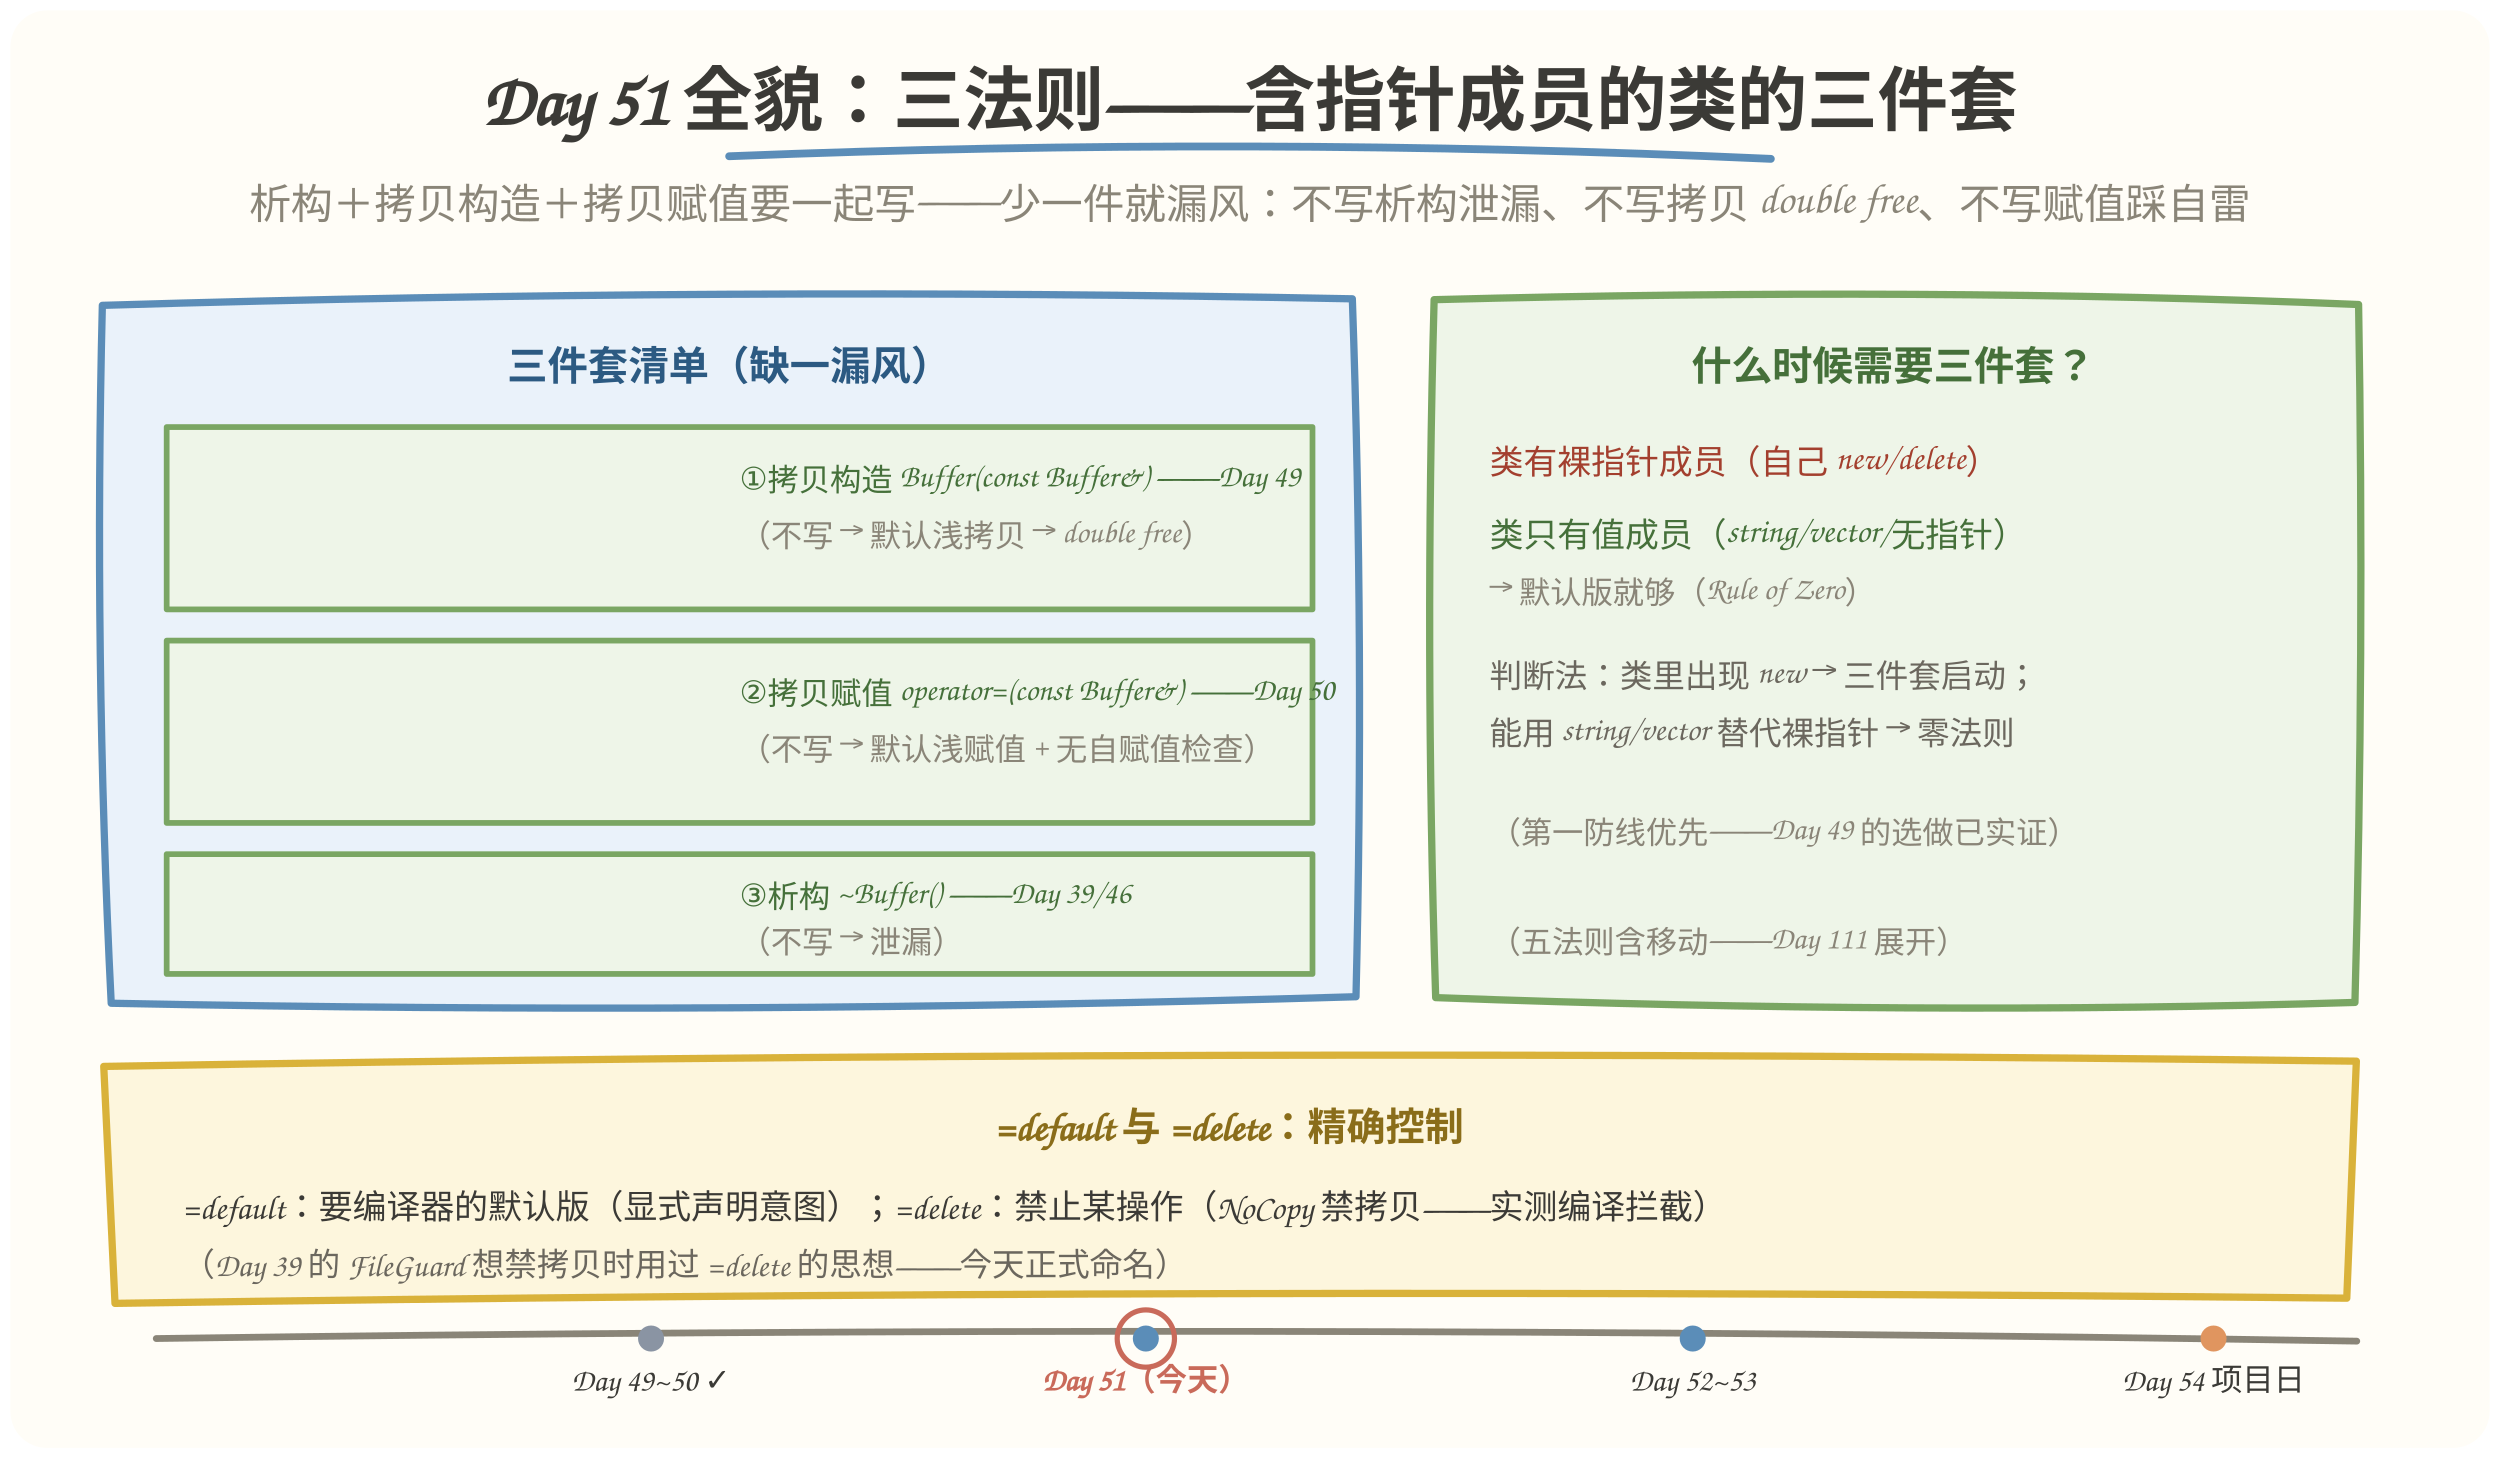
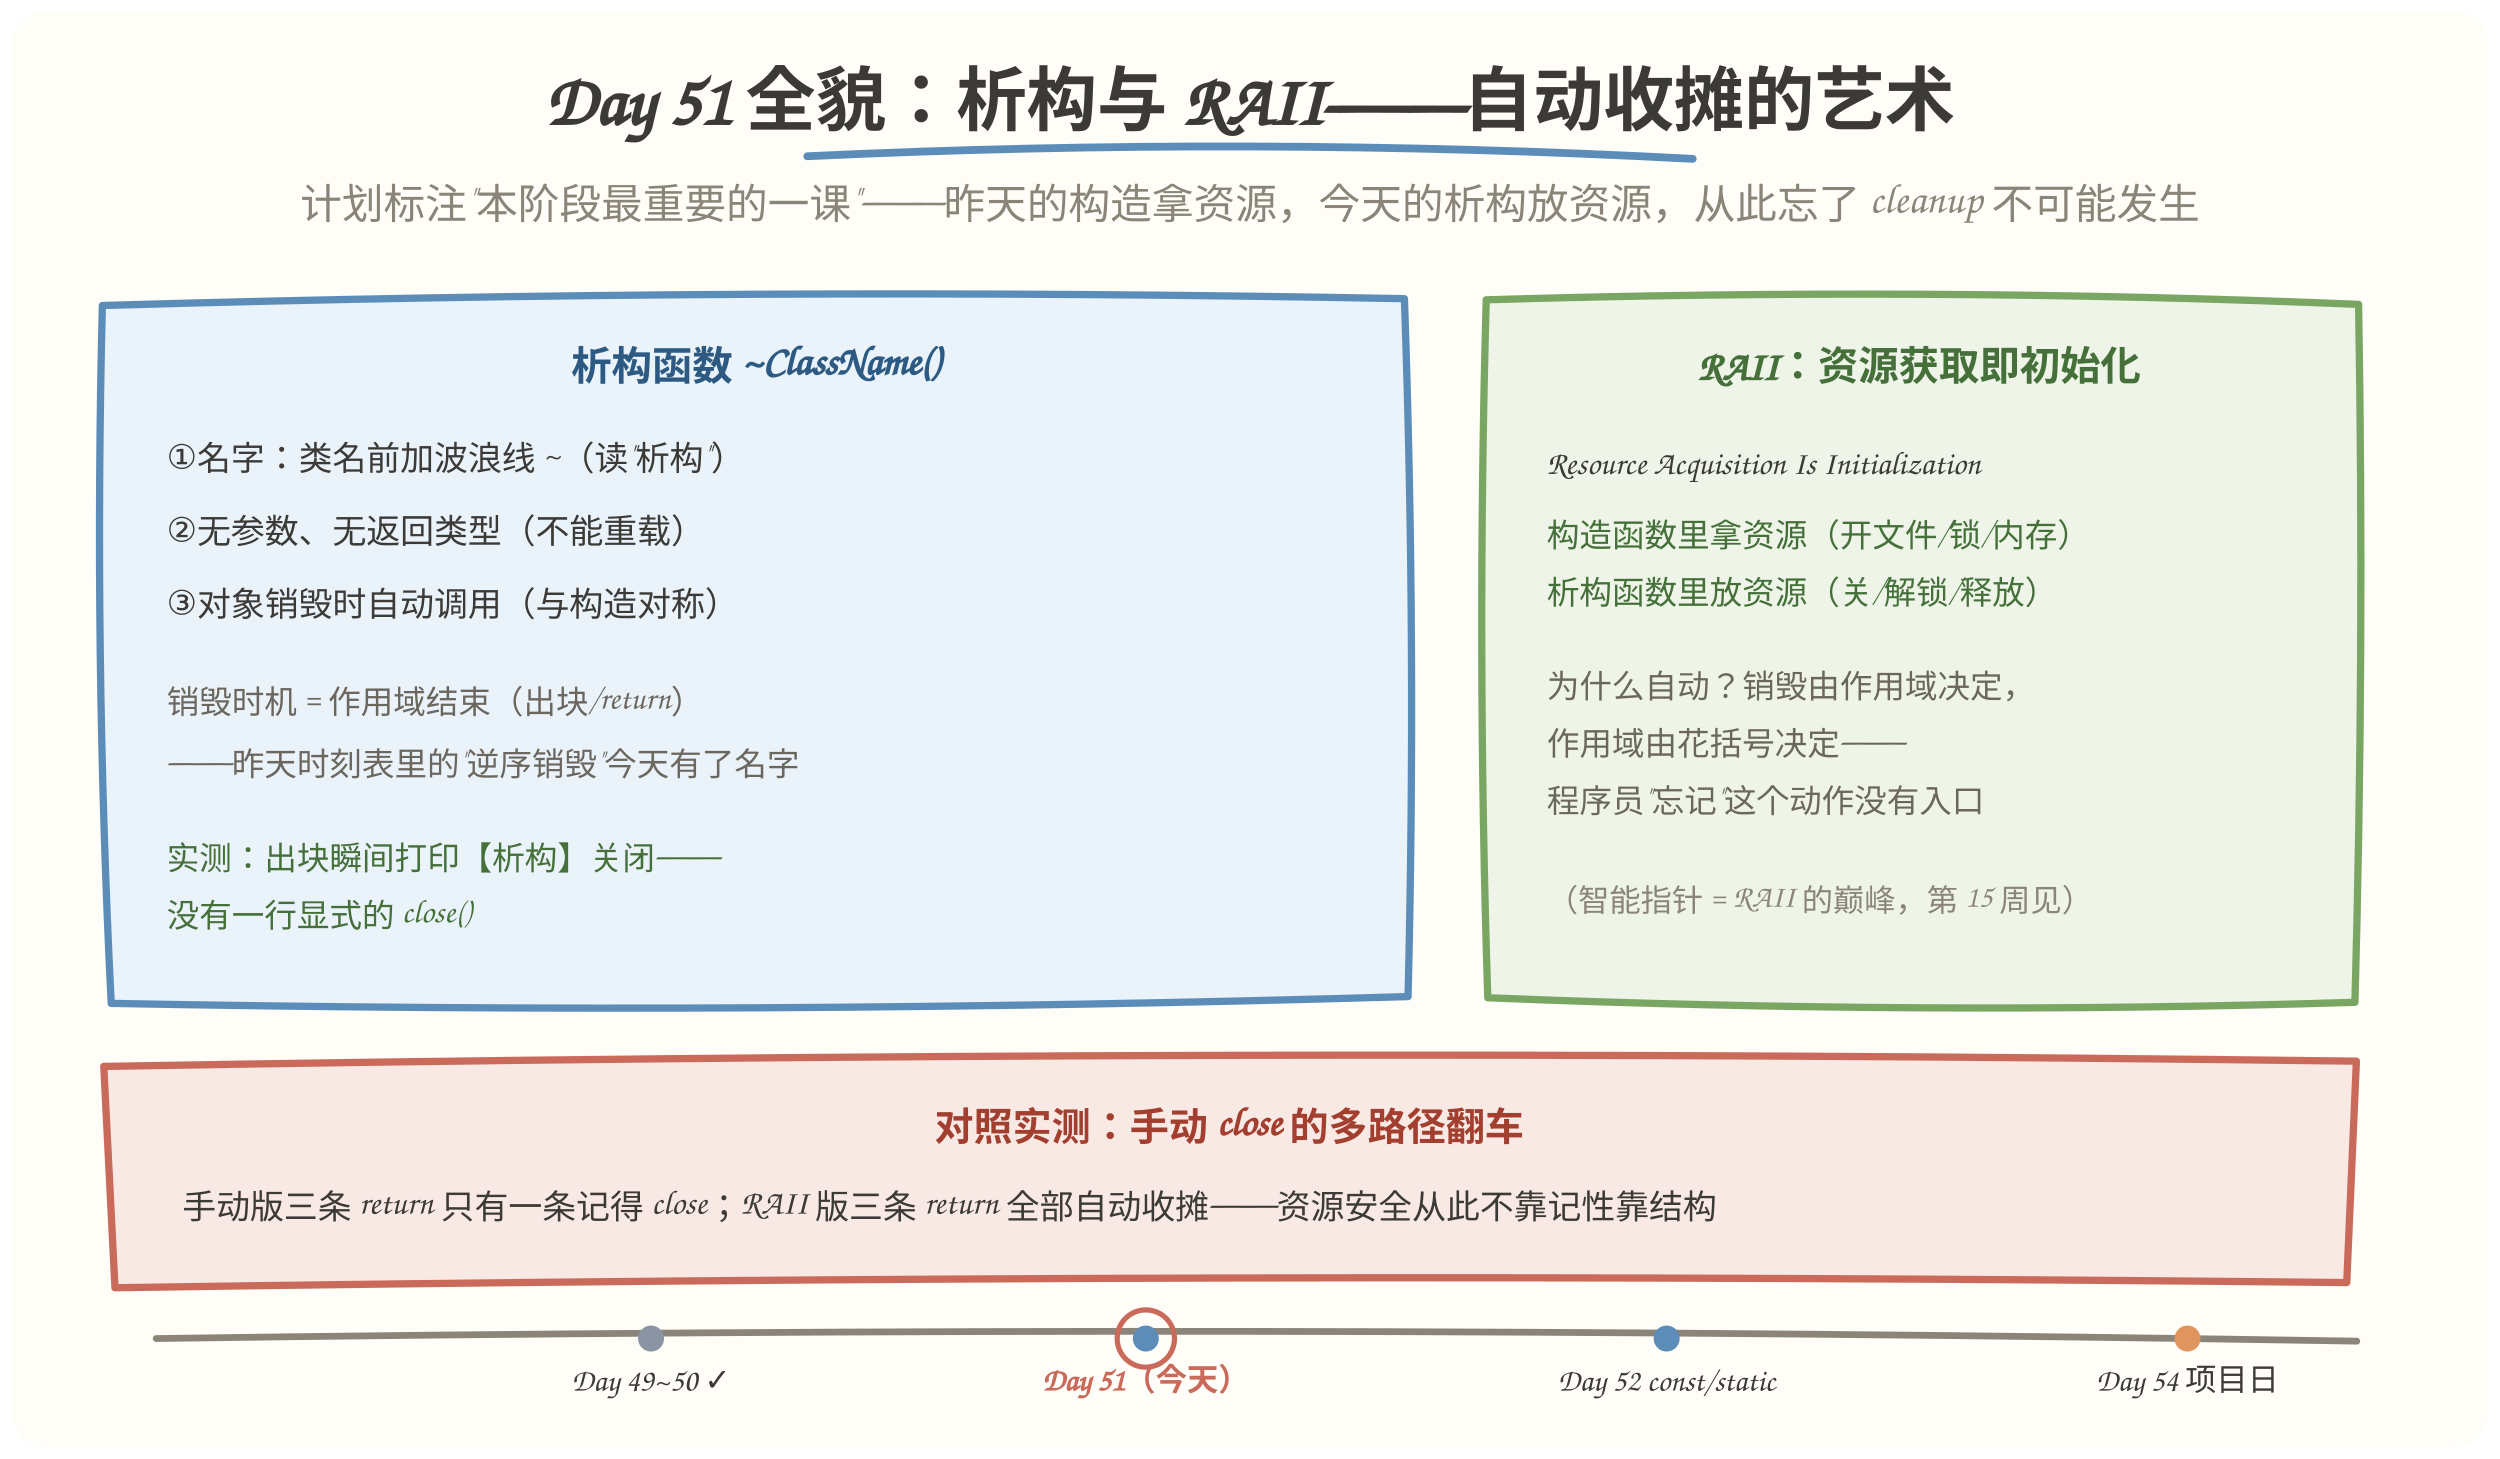
<svg xmlns="http://www.w3.org/2000/svg" viewBox="0 0 960 560" font-family="'Kaiti SC','KaiTi','Comic Sans MS',cursive">
  <rect x="4" y="4" width="952" height="552" rx="14" fill="#fffdf7" />
  <g stroke-linecap="round" stroke-linejoin="round">
-     <text x="480" y="48" text-anchor="middle" font-size="27" font-weight="bold" fill="#3b3a36">Day 51 全貌：三法则——含指针成员的类的三件套</text>
-     <path d="M 280,60 Q 480,52 680,61" fill="none" stroke="#5b8db8" stroke-width="3" />
-     <text x="480" y="84" text-anchor="middle" font-size="16" fill="#8a8578">析构＋拷贝构造＋拷贝赋值要一起写——少一件就漏风：不写析构泄漏、不写拷贝 double free、不写赋值踩自雷</text>
-     <path d="M 40,116 Q 280,110 520,116 Q 524,250 520,384 Q 280,390 42,384 Q 36,250 40,116 Z" fill="#eaf2fa" stroke="#5b8db8" stroke-width="2.8" transform="rotate(-0.3 280 250)" />
-     <text x="280" y="146" text-anchor="middle" font-size="15.5" font-weight="bold" fill="#2c5a82">三件套清单（缺一漏风）</text>
-     <rect x="64" y="164" width="440" height="70" fill="#eef5e8" stroke="#7aa663" stroke-width="2.2" />
-     <text x="284" y="188" font-size="12" fill="#45703a">①拷贝构造 Buffer(const Buffer&amp;) ——Day 49</text>
-     <text x="284" y="210" font-size="12" fill="#8a8578">（不写 → 默认浅拷贝 → double free）</text>
-     <rect x="64" y="246" width="440" height="70" fill="#eef5e8" stroke="#7aa663" stroke-width="2.2" />
-     <text x="284" y="270" font-size="12" fill="#45703a">②拷贝赋值 operator=(const Buffer&amp;) ——Day 50</text>
-     <text x="284" y="292" font-size="12" fill="#8a8578">（不写 → 默认浅赋值 + 无自赋值检查）</text>
-     <rect x="64" y="328" width="440" height="46" fill="#eef5e8" stroke="#7aa663" stroke-width="2.2" />
-     <text x="284" y="348" font-size="12" fill="#45703a">③析构 ~Buffer() ——Day 39/46</text>
-     <text x="284" y="366" font-size="12" fill="#8a8578">（不写 → 泄漏）</text>
-     <path d="M 550,116 Q 740,110 905,116 Q 908,250 905,384 Q 740,390 552,384 Q 547,250 550,116 Z" fill="#eef5e8" stroke="#7aa663" stroke-width="2.8" transform="rotate(0.3 727 250)" />
-     <text x="727" y="146" text-anchor="middle" font-size="15.5" font-weight="bold" fill="#45703a">什么时候需要三件套？</text>
-     <text x="572" y="182" font-size="13" fill="#a33f2e">类有裸指针成员（自己 new/delete）</text>
-     <text x="572" y="210" font-size="13" fill="#45703a">类只有值成员（string/vector/无指针）</text>
-     <text x="572" y="230" font-size="12" fill="#8a8578">→ 默认版就够（Rule of Zero）</text>
-     <text x="572" y="264" font-size="12.5" fill="#6b675e">判断法：类里出现 new → 三件套启动；</text>
-     <text x="572" y="286" font-size="12.5" fill="#6b675e">能用 string/vector 替代裸指针 → 零法则</text>
-     <text x="572" y="324" font-size="12" fill="#8a8578">（第一防线优先——Day 49 的选做已实证）</text>
-     <text x="572" y="366" font-size="12" fill="#8a8578">（五法则含移动——Day 111 展开）</text>
-     <path d="M 40,408 Q 470,402 905,409 L 901,500 Q 470,494 44,499 Z" fill="#fdf6dd" stroke="#d9b23a" stroke-width="2.8" transform="rotate(-0.2 472 454)" />
-     <text x="472" y="438" text-anchor="middle" font-size="15" font-weight="bold" fill="#8a6d1a">=default 与 =delete：精确控制</text>
-     <text x="70" y="468" font-size="13" fill="#3b3a36">=default：要编译器的默认版（显式声明意图）；=delete：禁止某操作（NoCopy 禁拷贝——实测编译拦截）</text>
-     <text x="70" y="490" font-size="12.5" fill="#6b675e">（Day 39 的 FileGuard 想禁拷贝时用过 =delete 的思想——今天正式命名）</text>
+     <text x="480" y="48" text-anchor="middle" font-size="27" font-weight="bold" fill="#3b3a36">Day 51 全貌：析构与 RAII——自动收摊的艺术</text>
+     <path d="M 310,60 Q 480,52 650,61" fill="none" stroke="#5b8db8" stroke-width="3" />
+     <text x="480" y="84" text-anchor="middle" font-size="16" fill="#8a8578">计划标注"本阶段最重要的一课"——昨天的构造拿资源，今天的析构放资源，从此忘了 cleanup 不可能发生</text>
+     <path d="M 40,116 Q 290,110 540,116 Q 544,250 540,384 Q 290,390 42,384 Q 36,250 40,116 Z" fill="#eaf2fa" stroke="#5b8db8" stroke-width="2.8" transform="rotate(-0.3 290 250)" />
+     <text x="290" y="146" text-anchor="middle" font-size="15.5" font-weight="bold" fill="#2c5a82">析构函数 ~ClassName()</text>
+     <text x="64" y="180" font-size="13" fill="#3b3a36">①名字：类名前加波浪线 ~（读"析构"）</text>
+     <text x="64" y="208" font-size="13" fill="#3b3a36">②无参数、无返回类型（不能重载）</text>
+     <text x="64" y="236" font-size="13" fill="#3b3a36">③对象销毁时自动调用（与构造对称）</text>
+     <text x="64" y="274" font-size="12.5" fill="#6b675e">销毁时机 = 作用域结束（出块/return）</text>
+     <text x="64" y="296" font-size="12.5" fill="#6b675e">——昨天时刻表里的"逆序销毁"今天有了名字</text>
+     <text x="64" y="334" font-size="12.5" fill="#45703a">实测：出块瞬间打印【析构】关闭——</text>
+     <text x="64" y="356" font-size="12.5" fill="#45703a">没有一行显式的 close()</text>
+     <path d="M 570,116 Q 740,110 905,116 Q 908,250 905,384 Q 740,390 572,384 Q 567,250 570,116 Z" fill="#eef5e8" stroke="#7aa663" stroke-width="2.8" transform="rotate(0.3 737 250)" />
+     <text x="737" y="146" text-anchor="middle" font-size="15.5" font-weight="bold" fill="#45703a">RAII：资源获取即初始化</text>
+     <text x="594" y="182" font-size="12.5" fill="#3b3a36">Resource Acquisition Is Initialization</text>
+     <text x="594" y="210" font-size="12.5" fill="#45703a">构造函数里拿资源（开文件/锁/内存）</text>
+     <text x="594" y="232" font-size="12.5" fill="#45703a">析构函数里放资源（关/解锁/释放）</text>
+     <text x="594" y="268" font-size="12.5" fill="#6b675e">为什么自动？销毁由作用域决定，</text>
+     <text x="594" y="290" font-size="12.5" fill="#6b675e">作用域由花括号决定——</text>
+     <text x="594" y="312" font-size="12.5" fill="#6b675e">程序员"忘记"这个动作没有入口</text>
+     <text x="594" y="350" font-size="12" fill="#8a8578">（智能指针 = RAII 的巅峰，第 15 周见）</text>
+     <path d="M 40,408 Q 470,402 905,409 L 901,494 Q 470,488 44,493 Z" fill="#f9e9e5" stroke="#c96a5a" stroke-width="2.8" transform="rotate(-0.2 472 451)" />
+     <text x="472" y="438" text-anchor="middle" font-size="15" font-weight="bold" fill="#a33f2e">对照实测：手动 close 的多路径翻车</text>
+     <text x="70" y="468" font-size="13" fill="#3b3a36">手动版三条 return 只有一条记得 close；RAII 版三条 return 全部自动收摊——资源安全从此不靠记性靠结构</text>
    <path d="M 60,514 Q 480,508 905,515" fill="none" stroke="#8a8578" stroke-width="2.6" />
    <circle cx="250" cy="514" r="5" fill="#8a94a3" />
    <text x="250" y="534" text-anchor="middle" font-size="12" fill="#3b3a36">Day 49~50 ✓</text>
    <circle cx="440" cy="514" r="11" fill="none" stroke="#c96a5a" stroke-width="2" />
    <circle cx="440" cy="514" r="5" fill="#5b8db8" />
    <text x="440" y="534" text-anchor="middle" font-size="12" font-weight="bold" fill="#c96a5a">Day 51（今天）</text>
-     <circle cx="650" cy="514" r="5" fill="#5b8db8" />
-     <text x="650" y="534" text-anchor="middle" font-size="12" fill="#3b3a36">Day 52~53</text>
-     <circle cx="850" cy="514" r="5" fill="#e0955f" />
-     <text x="850" y="534" text-anchor="middle" font-size="12" fill="#3b3a36">Day 54 项目日</text>
+     <circle cx="640" cy="514" r="5" fill="#5b8db8" />
+     <text x="640" y="534" text-anchor="middle" font-size="12" fill="#3b3a36">Day 52 const/static</text>
+     <circle cx="840" cy="514" r="5" fill="#e0955f" />
+     <text x="840" y="534" text-anchor="middle" font-size="12" fill="#3b3a36">Day 54 项目日</text>
  </g>
</svg>
